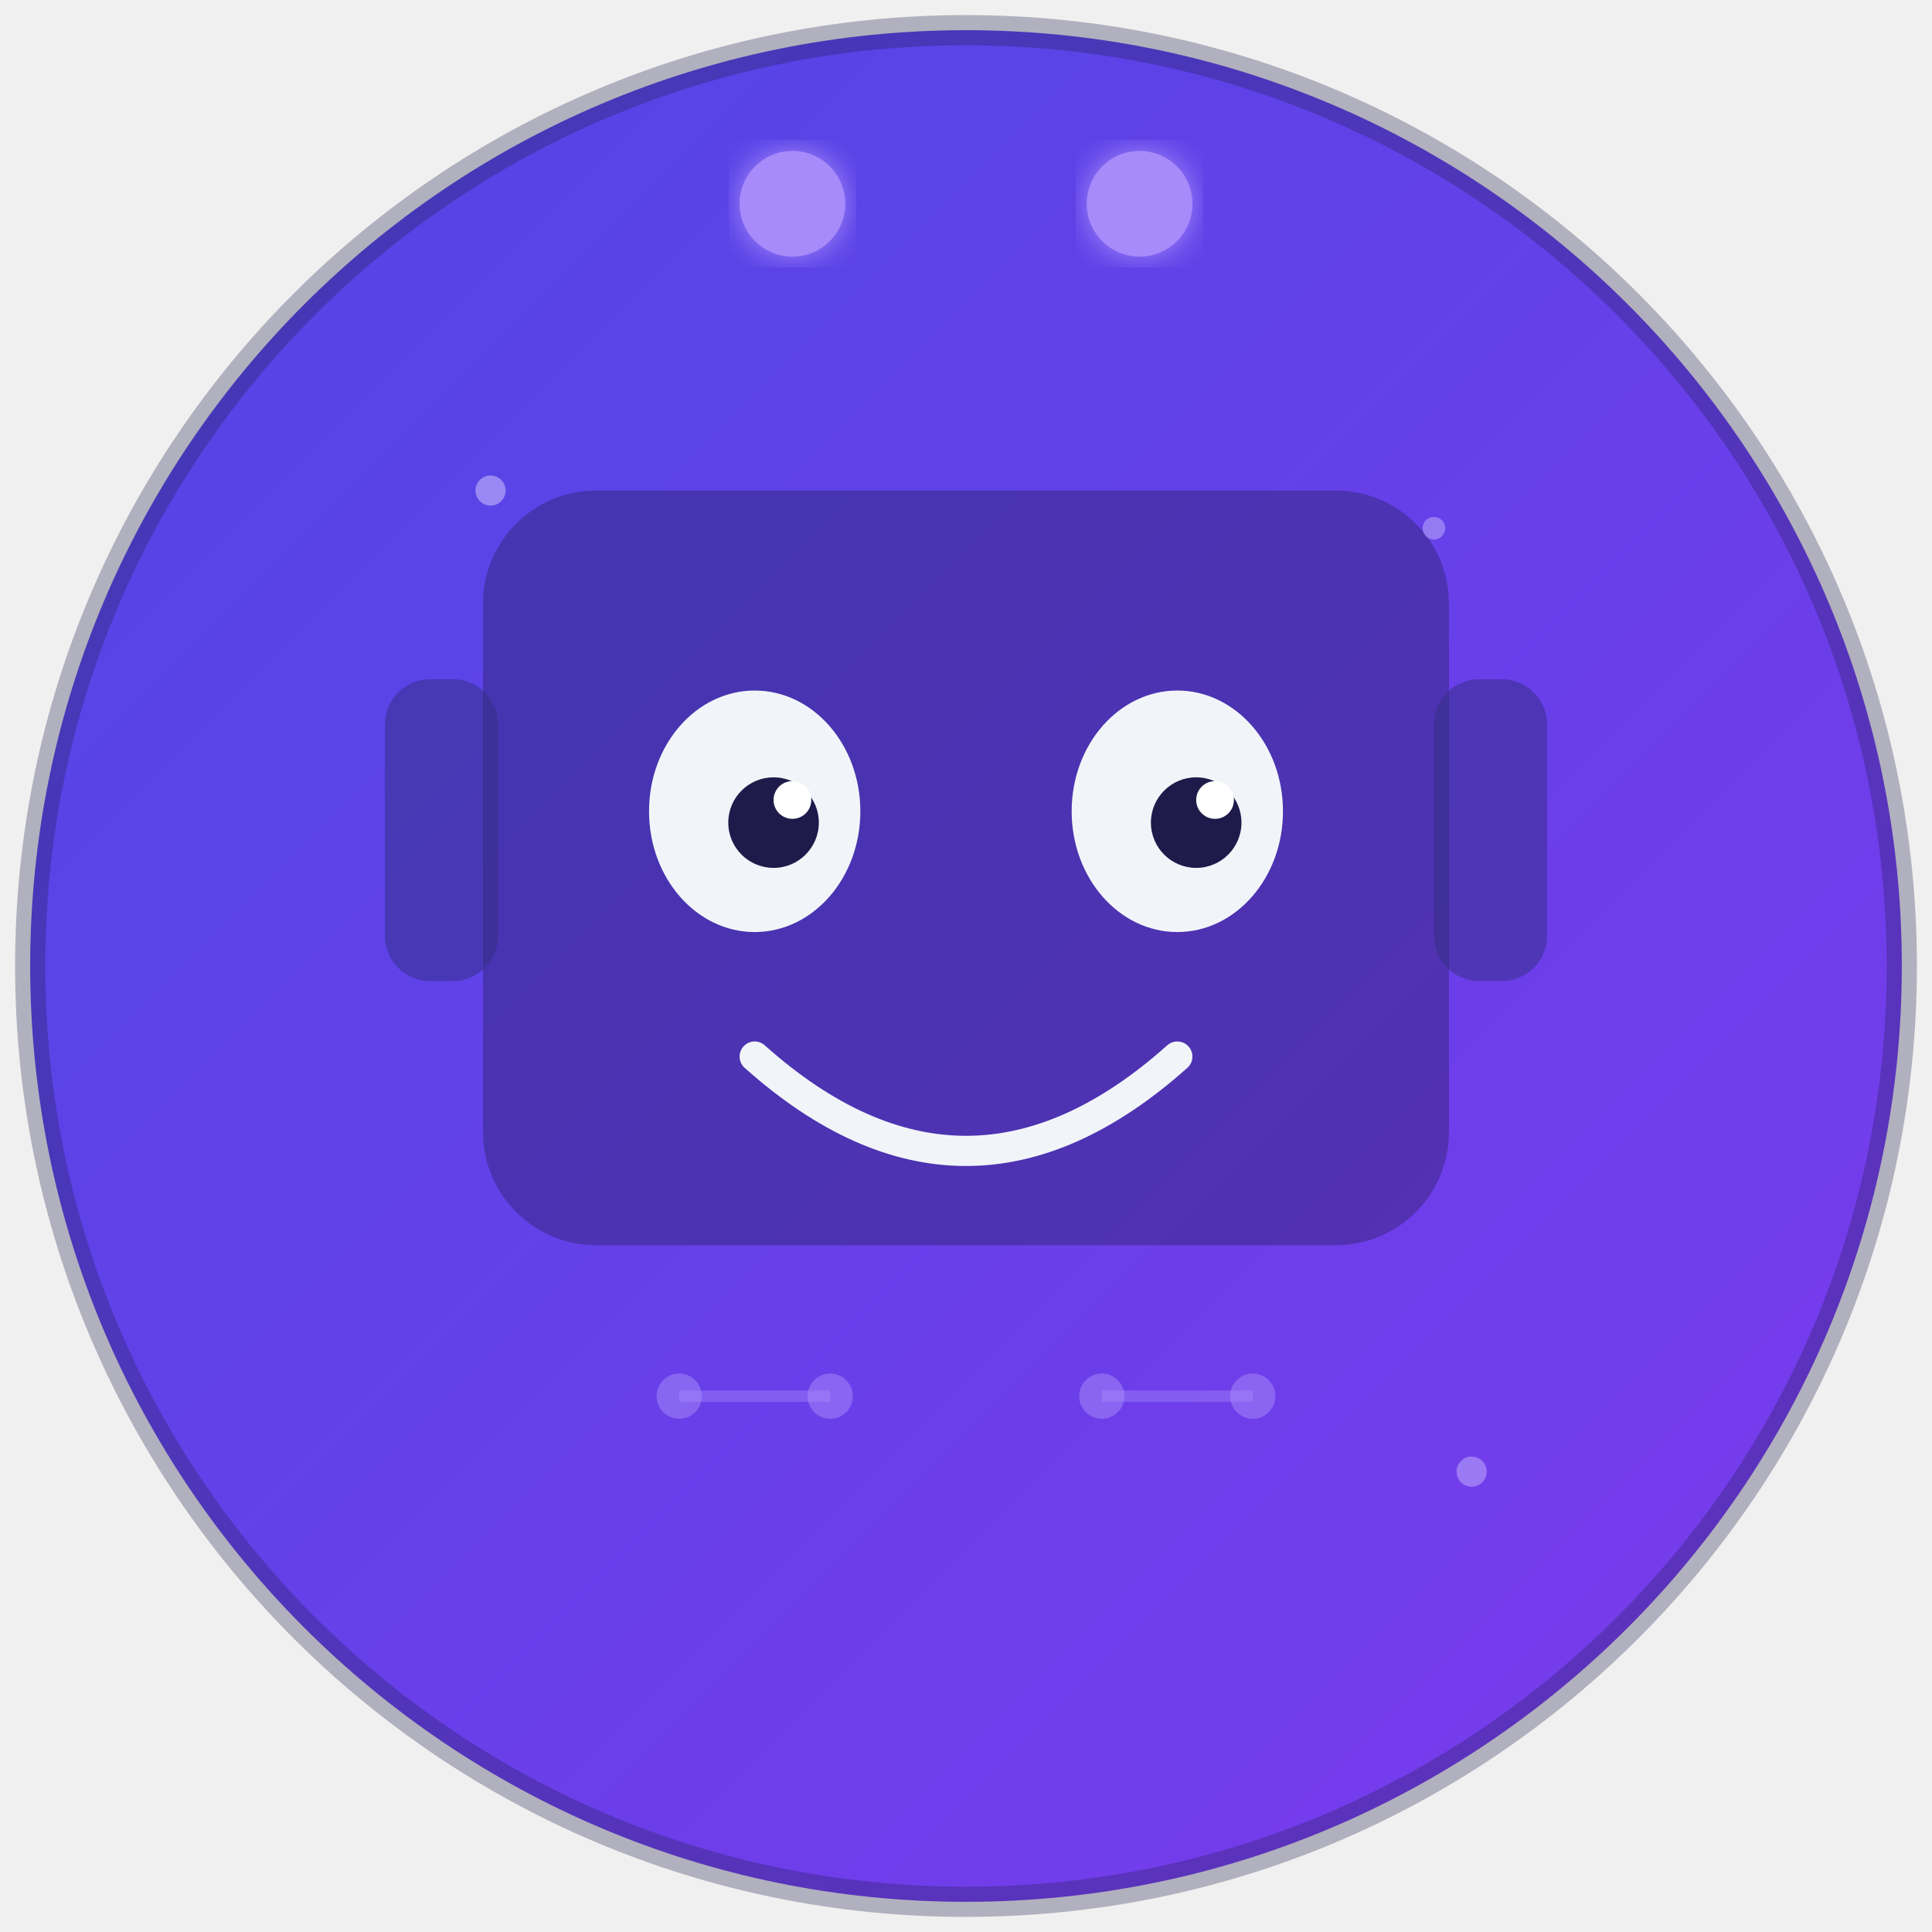
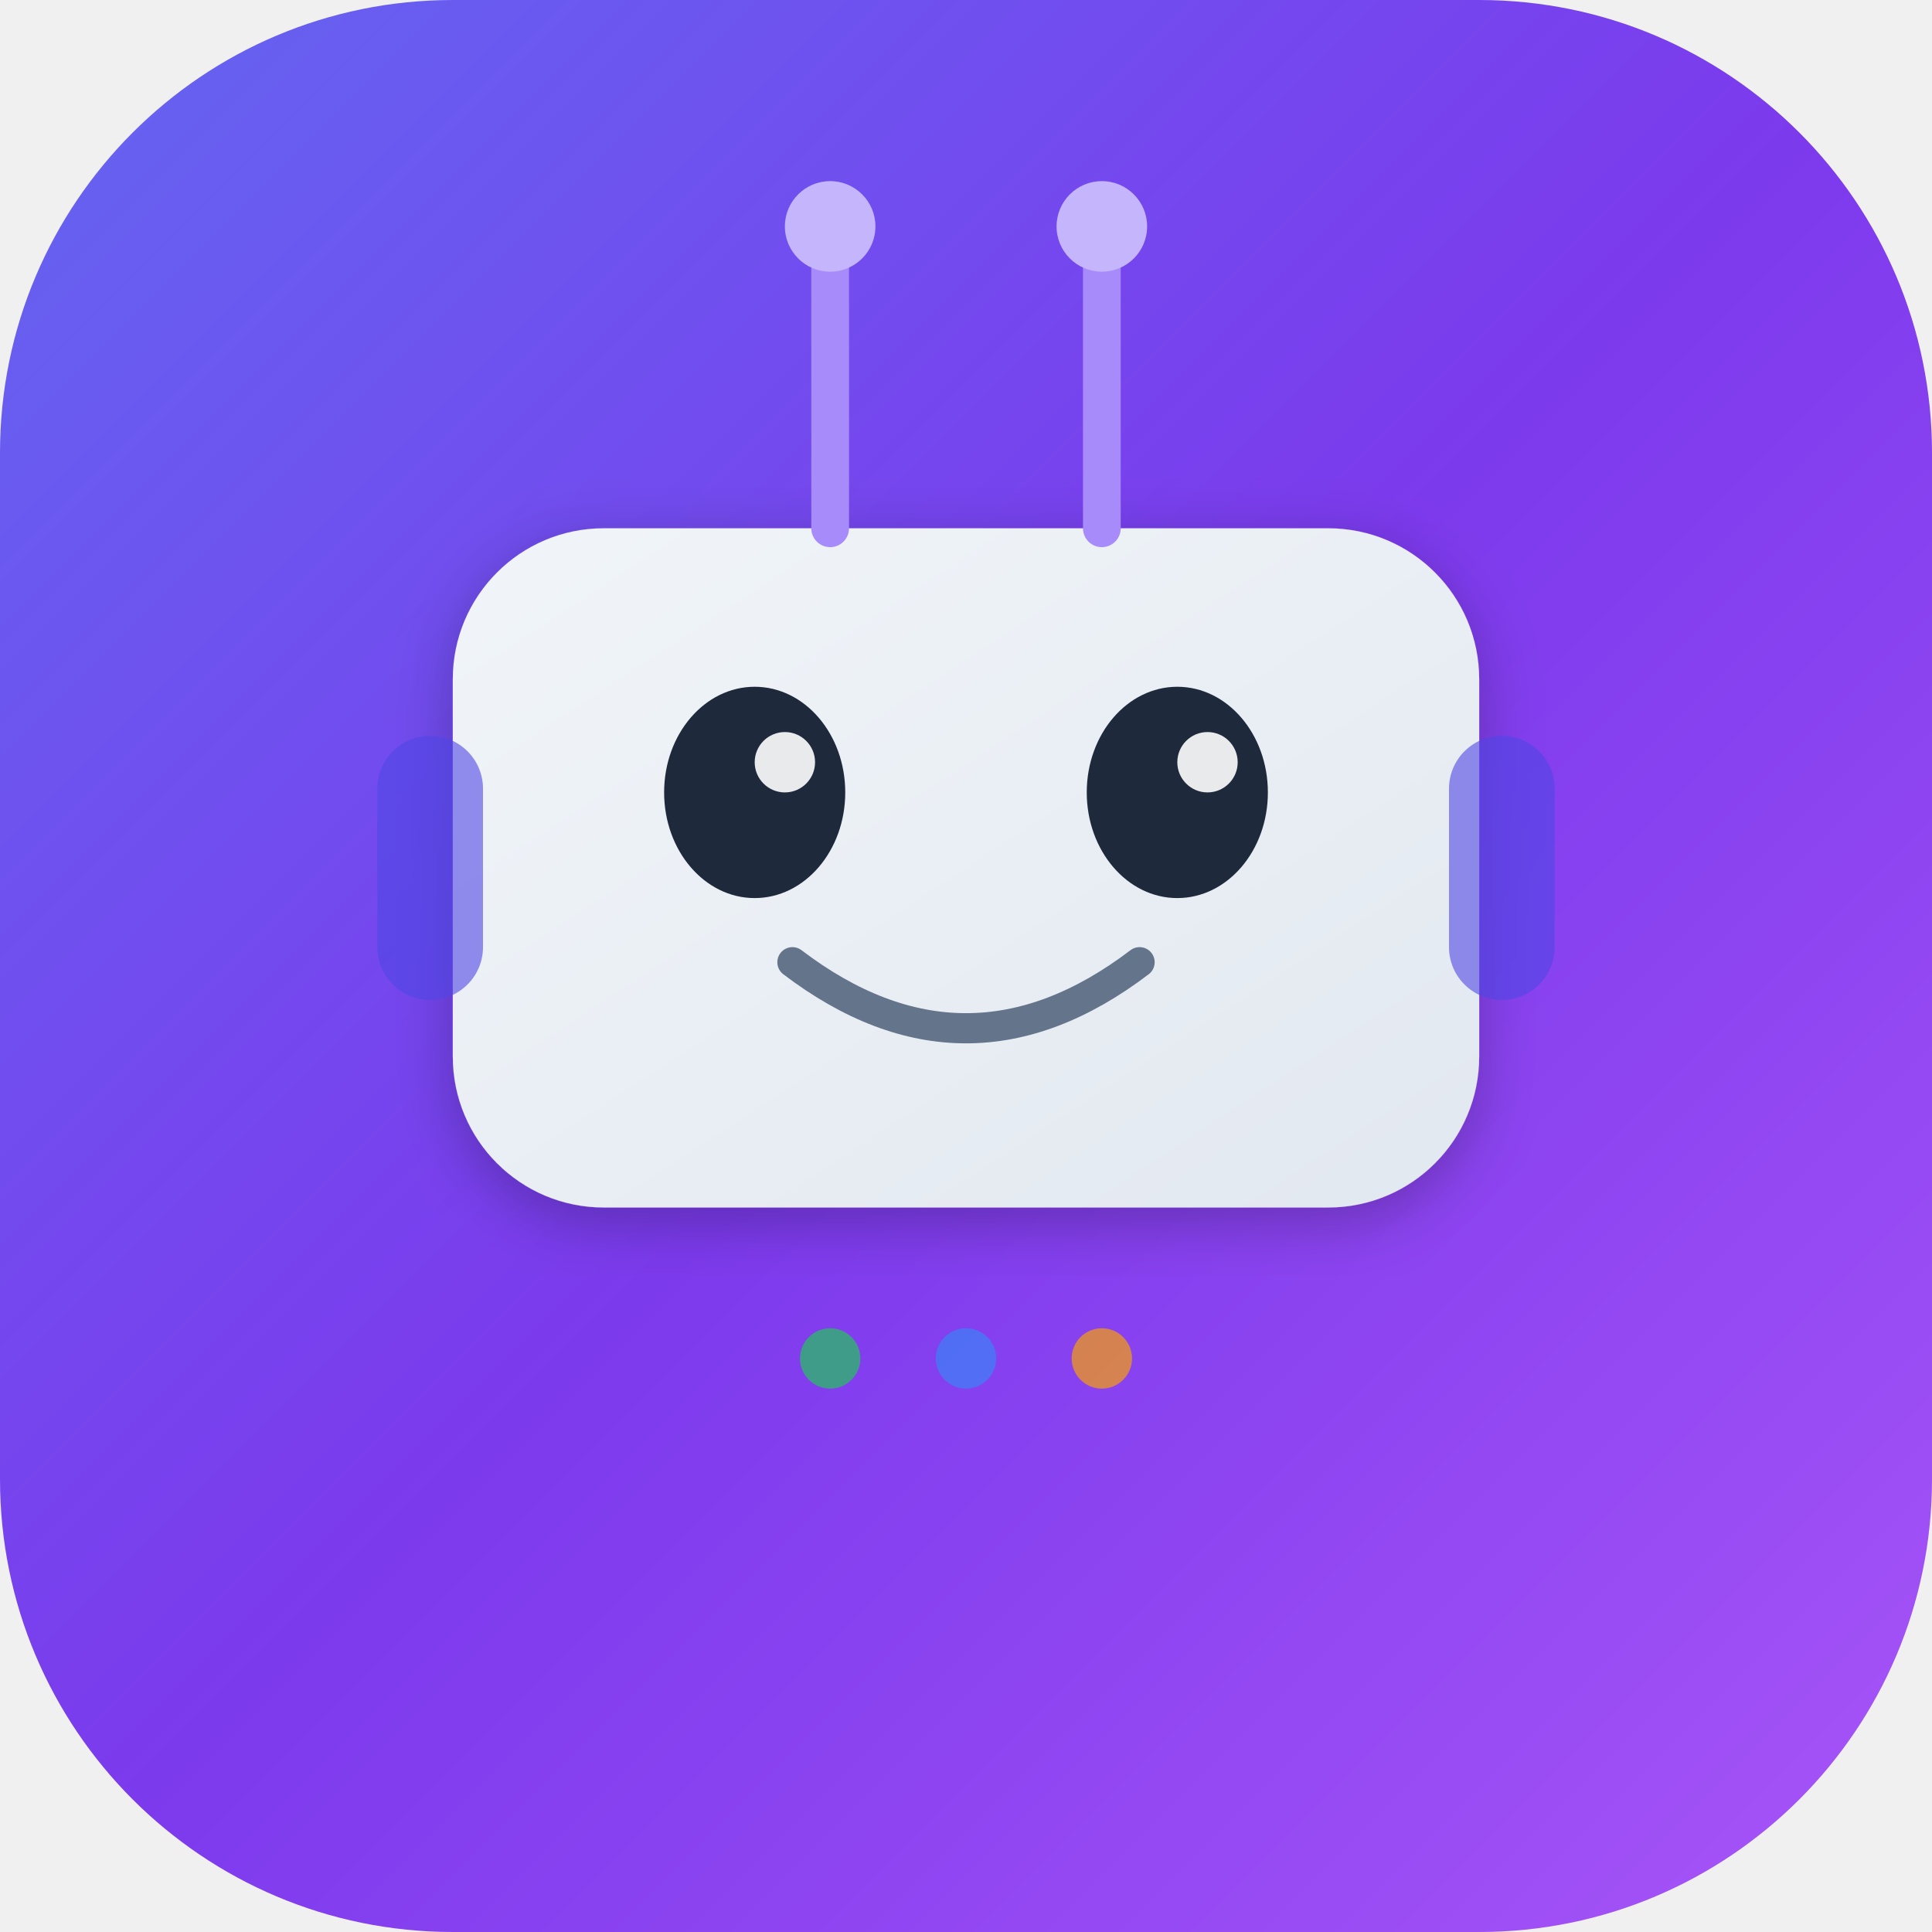
<svg xmlns="http://www.w3.org/2000/svg" viewBox="0 0 512 512" width="512" height="512">
  <defs>
    <linearGradient id="bg" x1="0%" y1="0%" x2="100%" y2="100%">
-       <stop offset="0%" style="stop-color:#4f46e5" />
-       <stop offset="100%" style="stop-color:#7c3aed" />
+       <stop offset="0%" style="stop-color:#6366f1" />
+       <stop offset="50%" style="stop-color:#7c3aed" />
+       <stop offset="100%" style="stop-color:#a855f7" />
    </linearGradient>
-     <linearGradient id="antenna" x1="0%" y1="0%" x2="0%" y2="100%">
-       <stop offset="0%" style="stop-color:#a78bfa" />
-       <stop offset="100%" style="stop-color:#6366f1" />
+     <linearGradient id="body" x1="0%" y1="0%" x2="100%" y2="100%">
+       <stop offset="0%" style="stop-color:#f1f5f9" />
+       <stop offset="100%" style="stop-color:#e2e8f0" />
    </linearGradient>
-     <filter id="glow">
-       <feGaussianBlur stdDeviation="4" result="blur" />
-       <feMerge>
-         <feMergeNode in="blur" />
-         <feMergeNode in="SourceGraphic" />
-       </feMerge>
+     <filter id="softShadow">
+       <feDropShadow dx="0" dy="4" stdDeviation="8" flood-color="#000" flood-opacity="0.25" />
    </filter>
  </defs>
-   <circle cx="256" cy="256" r="248" fill="url(#bg)" />
-   <circle cx="256" cy="256" r="248" fill="none" stroke="#1e1b4b" stroke-width="8" opacity="0.3" />
-   <line x1="210" y1="120" x2="210" y2="60" stroke="url(#antenna)" stroke-width="10" stroke-linecap="round" />
-   <line x1="302" y1="120" x2="302" y2="60" stroke="url(#antenna)" stroke-width="10" stroke-linecap="round" />
-   <circle cx="210" cy="54" r="14" fill="#a78bfa" filter="url(#glow)" />
-   <circle cx="302" cy="54" r="14" fill="#a78bfa" filter="url(#glow)" />
-   <rect x="128" y="130" width="256" height="200" rx="30" fill="#1e1b4b" opacity="0.35" />
-   <ellipse cx="200" cy="215" rx="28" ry="32" fill="#f1f5f9" />
-   <ellipse cx="312" cy="215" rx="28" ry="32" fill="#f1f5f9" />
-   <circle cx="205" cy="218" r="12" fill="#1e1b4b" />
-   <circle cx="317" cy="218" r="12" fill="#1e1b4b" />
-   <circle cx="210" cy="212" r="5" fill="white" />
-   <circle cx="322" cy="212" r="5" fill="white" />
-   <path d="M 200 280 Q 256 330 312 280" fill="none" stroke="#f1f5f9" stroke-width="8" stroke-linecap="round" />
-   <rect x="102" y="180" width="30" height="80" rx="12" fill="#312e81" opacity="0.5" />
-   <rect x="380" y="180" width="30" height="80" rx="12" fill="#312e81" opacity="0.5" />
-   <circle cx="180" cy="370" r="6" fill="#a78bfa" opacity="0.5" />
-   <circle cx="220" cy="370" r="6" fill="#a78bfa" opacity="0.5" />
-   <circle cx="292" cy="370" r="6" fill="#a78bfa" opacity="0.5" />
-   <circle cx="332" cy="370" r="6" fill="#a78bfa" opacity="0.5" />
-   <line x1="180" y1="370" x2="220" y2="370" stroke="#a78bfa" stroke-width="3" opacity="0.4" />
-   <line x1="292" y1="370" x2="332" y2="370" stroke="#a78bfa" stroke-width="3" opacity="0.4" />
-   <circle cx="130" cy="130" r="4" fill="#c4b5fd" opacity="0.6" />
-   <circle cx="380" cy="140" r="3" fill="#c4b5fd" opacity="0.5" />
-   <circle cx="390" cy="390" r="4" fill="#c4b5fd" opacity="0.5" />
+   <rect width="512" height="512" rx="120" fill="url(#bg)" />
+   <g filter="url(#softShadow)">
+     <rect x="120" y="140" width="272" height="180" rx="40" fill="url(#body)" />
+   </g>
+   <line x1="220" y1="140" x2="220" y2="70" stroke="#a78bfa" stroke-width="10" stroke-linecap="round" />
+   <line x1="292" y1="140" x2="292" y2="70" stroke="#a78bfa" stroke-width="10" stroke-linecap="round" />
+   <circle cx="220" cy="60" r="12" fill="#c4b5fd" />
+   <circle cx="292" cy="60" r="12" fill="#c4b5fd" />
+   <ellipse cx="200" cy="210" rx="24" ry="28" fill="#1e293b" />
+   <ellipse cx="312" cy="210" rx="24" ry="28" fill="#1e293b" />
+   <circle cx="208" cy="202" r="8" fill="white" opacity="0.9" />
+   <circle cx="320" cy="202" r="8" fill="white" opacity="0.9" />
+   <path d="M 210 255 Q 256 290 302 255" fill="none" stroke="#64748b" stroke-width="8" stroke-linecap="round" />
+   <rect x="100" y="195" width="28" height="70" rx="14" fill="#4f46e5" opacity="0.6" />
+   <rect x="384" y="195" width="28" height="70" rx="14" fill="#4f46e5" opacity="0.6" />
+   <circle cx="220" cy="360" r="8" fill="#22c55e" opacity="0.7" />
+   <circle cx="256" cy="360" r="8" fill="#3b82f6" opacity="0.7" />
+   <circle cx="292" cy="360" r="8" fill="#f59e0b" opacity="0.7" />
</svg>
